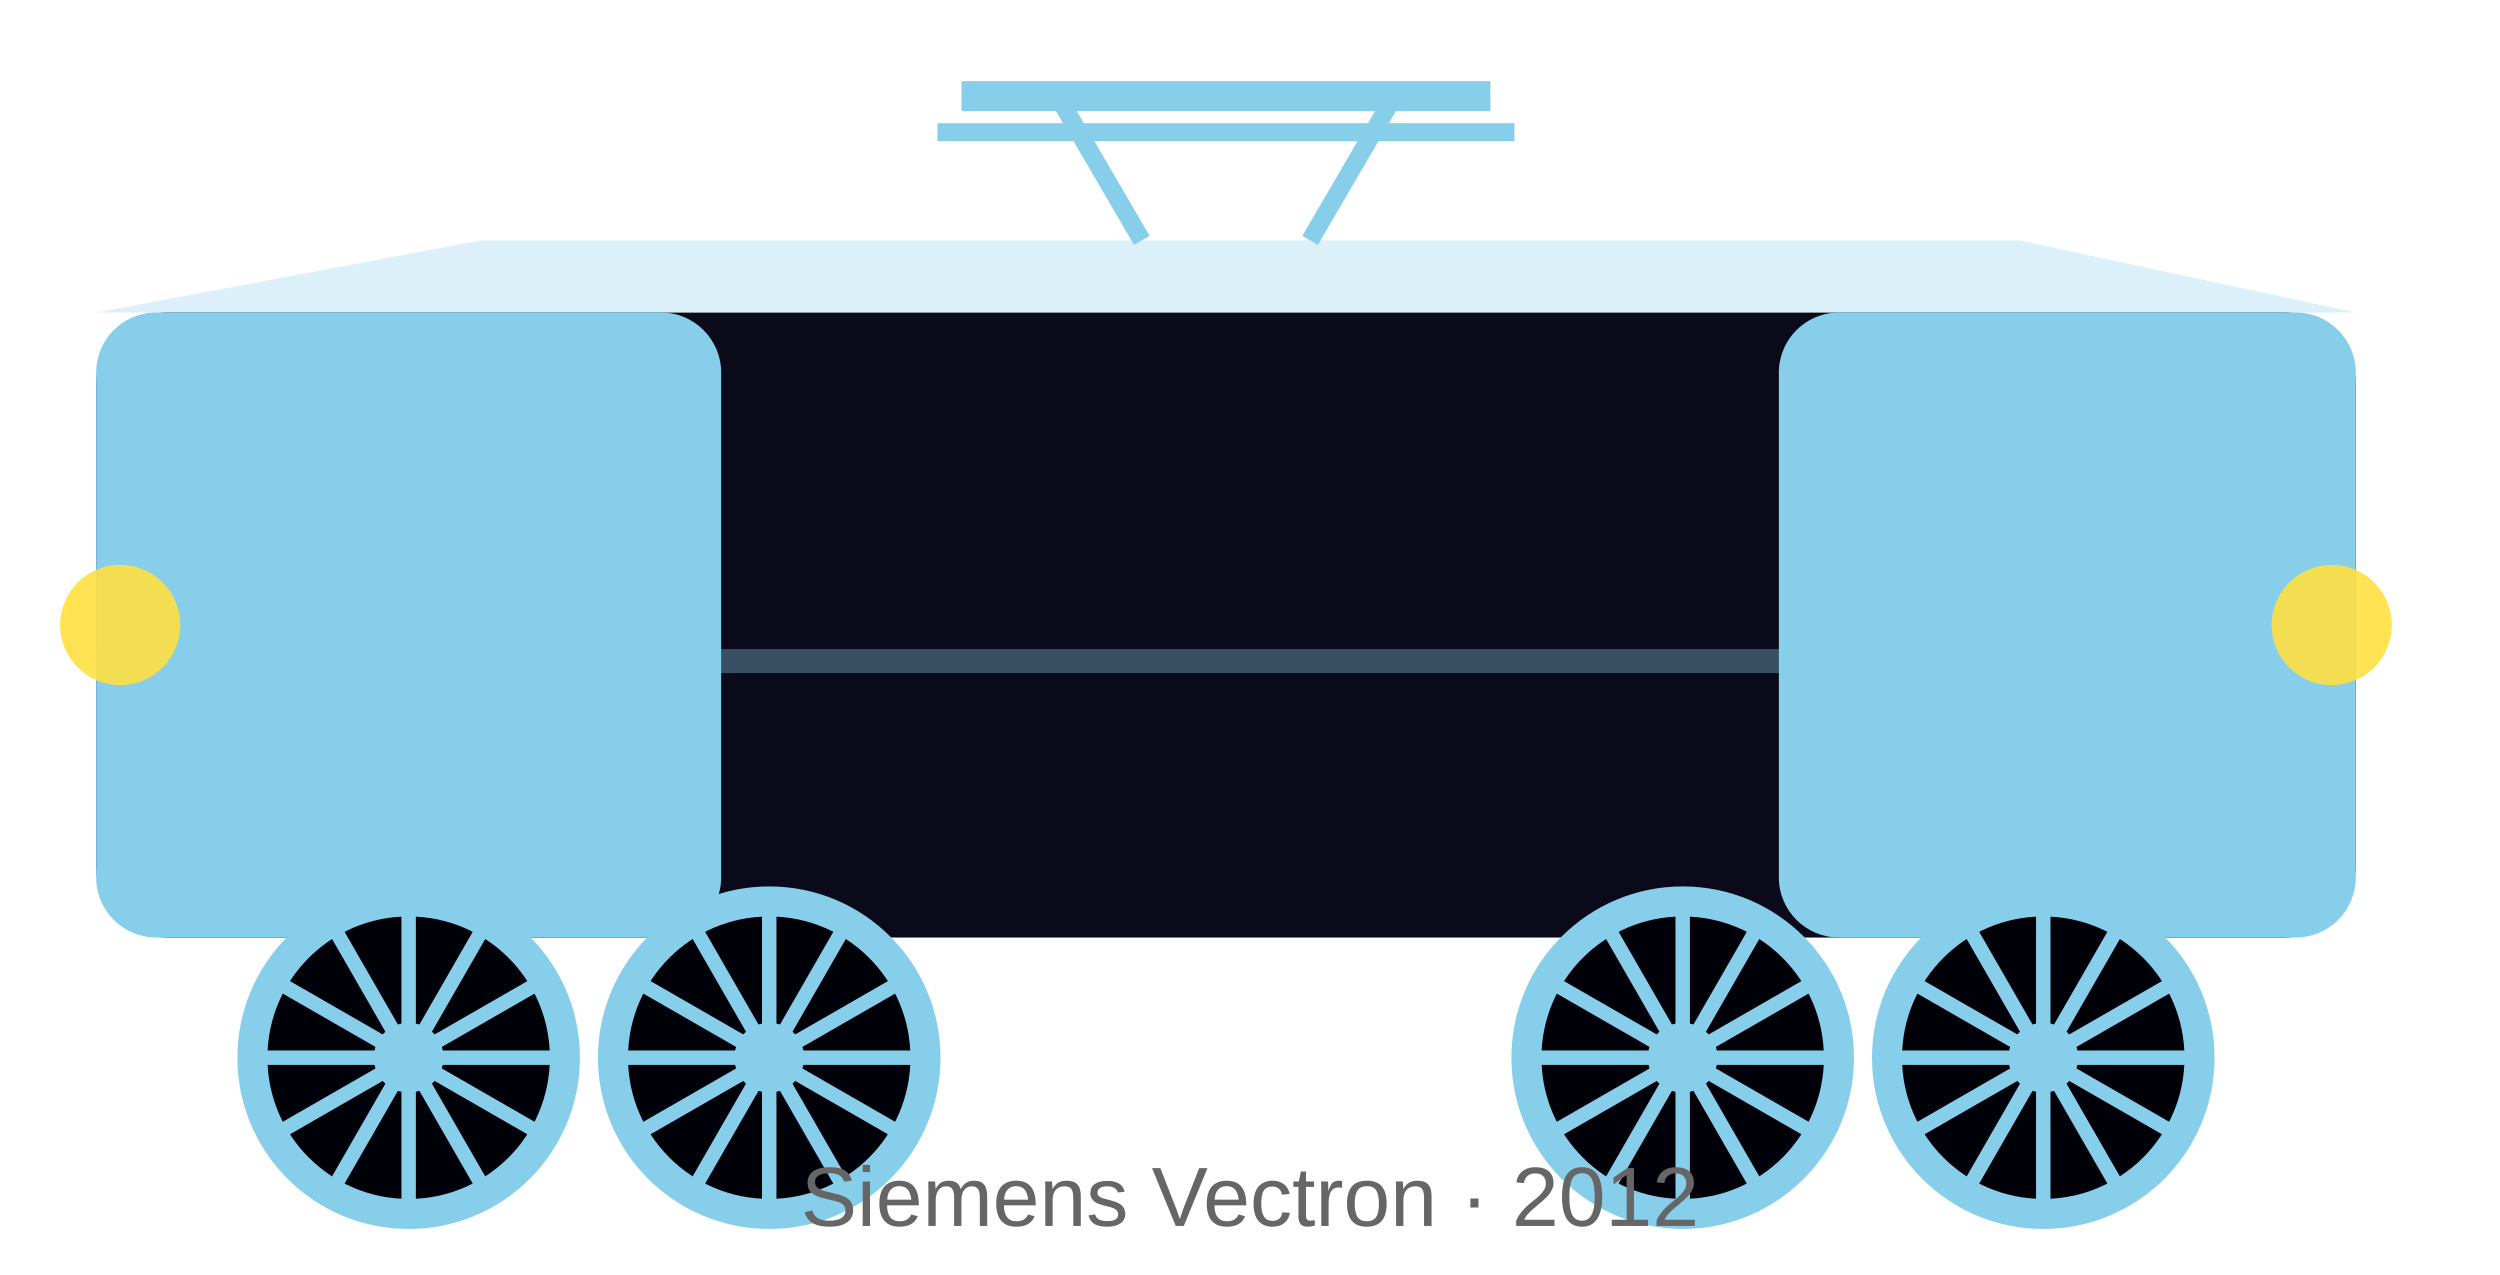
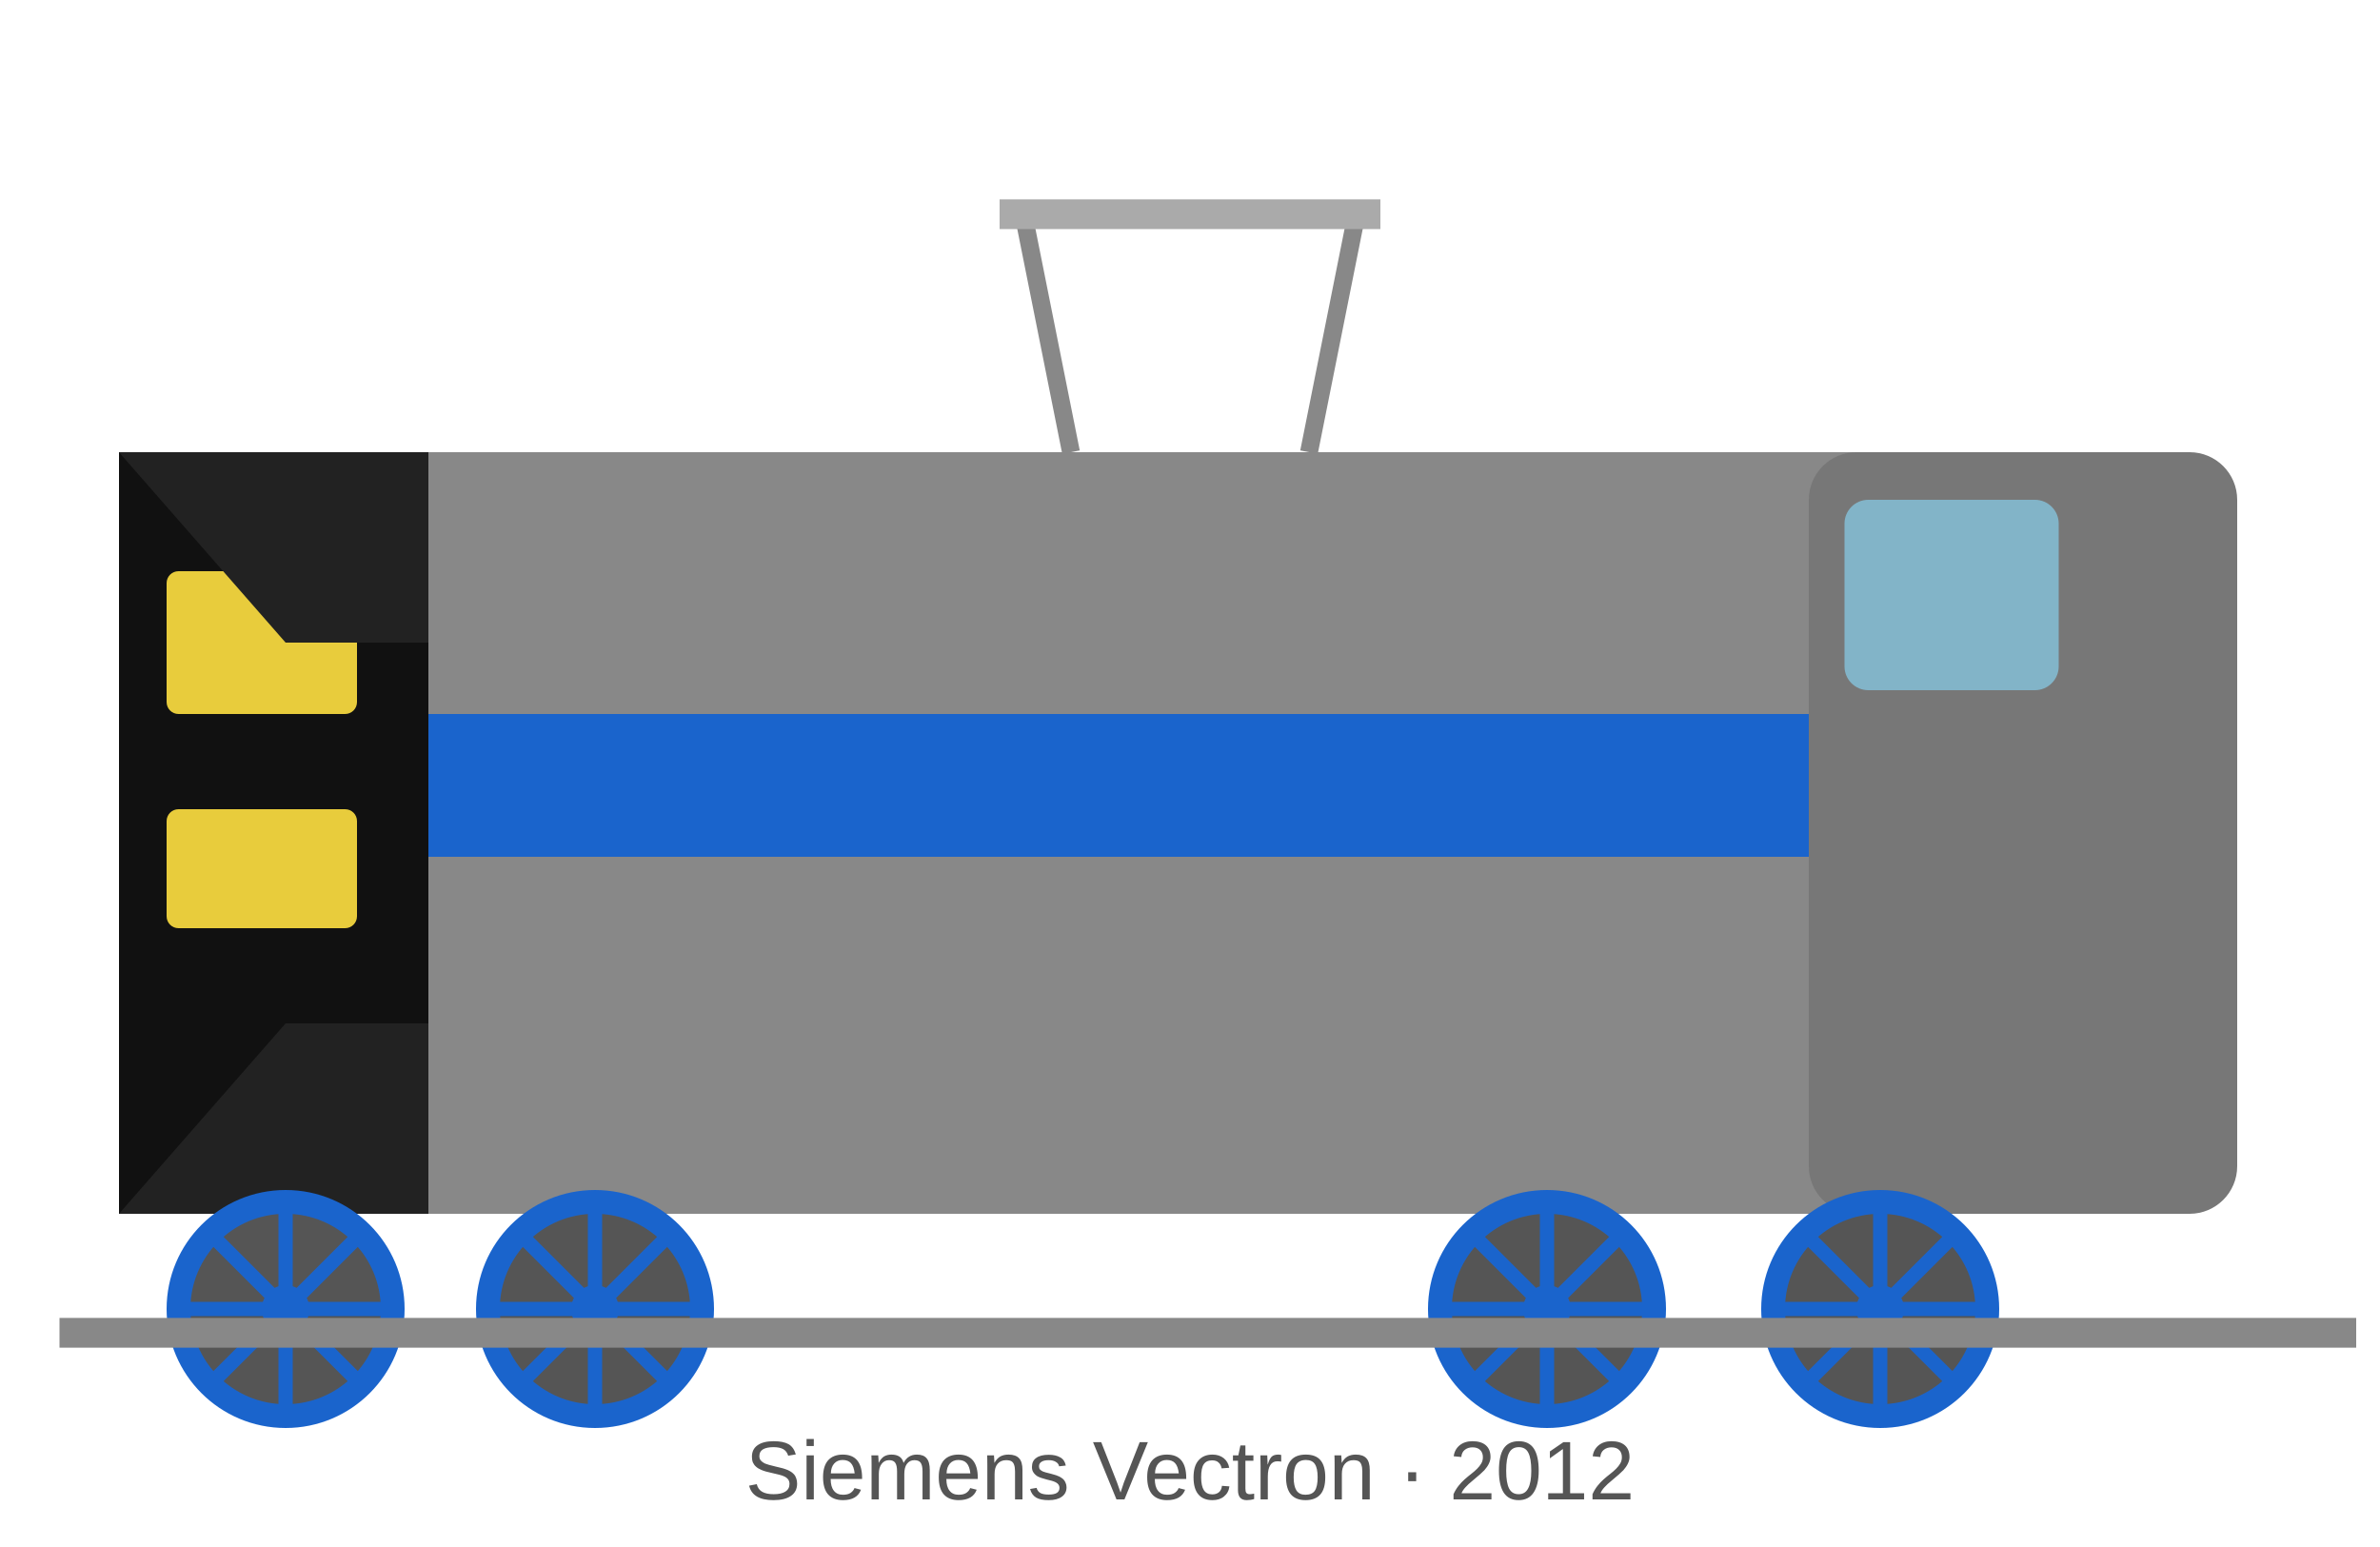
- <svg xmlns="http://www.w3.org/2000/svg" viewBox="0 0 208 106" width="208" height="106">
-   <rect x="8" y="26" width="188" height="52" rx="6" fill="#0A0A1A" />
-   <path d="M8,26 L40,20 L168,20 L196,26" fill="#87CEEB" opacity="0.3" />
-   <rect x="8" y="26" width="52" height="52" rx="5" fill="#87CEEB" />
-   <rect x="148" y="26" width="48" height="52" rx="5" fill="#87CEEB" />
-   <rect x="15" y="32" width="16" height="13" rx="2" fill="#87CEEB" opacity="0.75" />
-   <rect x="36" y="32" width="12" height="13" rx="2" fill="#87CEEB" opacity="0.65" />
-   <rect x="156" y="32" width="16" height="13" rx="2" fill="#87CEEB" opacity="0.75" />
-   <rect x="176" y="32" width="13" height="13" rx="2" fill="#87CEEB" opacity="0.65" />
-   <path d="M8,55 L196,55" stroke="#87CEEB" stroke-width="2" opacity="0.35" />
-   <line x1="95" y1="20" x2="88" y2="8" stroke="#87CEEB" stroke-width="1.5" />
-   <line x1="109" y1="20" x2="116" y2="8" stroke="#87CEEB" stroke-width="1.5" />
-   <line x1="80" y1="8" x2="124" y2="8" stroke="#87CEEB" stroke-width="2.5" />
-   <line x1="78" y1="11" x2="126" y2="11" stroke="#87CEEB" stroke-width="1.5" />
-   <circle cx="10" cy="52" r="5" fill="#FFE040" opacity="0.9" />
-   <circle cx="194" cy="52" r="5" fill="#FFE040" opacity="0.9" />
-   <circle cx="34" cy="88" r="13" fill="#000008" stroke="#87CEEB" stroke-width="2.5" />
-   <line x1="47.0" y1="88.0" x2="21.0" y2="88.0" stroke="#87CEEB" stroke-width="1.2" />
-   <line x1="45.3" y1="94.5" x2="22.7" y2="81.5" stroke="#87CEEB" stroke-width="1.2" />
-   <line x1="40.5" y1="99.3" x2="27.5" y2="76.7" stroke="#87CEEB" stroke-width="1.2" />
-   <line x1="34.0" y1="101.0" x2="34.0" y2="75.0" stroke="#87CEEB" stroke-width="1.2" />
-   <line x1="27.5" y1="99.3" x2="40.5" y2="76.7" stroke="#87CEEB" stroke-width="1.2" />
-   <line x1="22.7" y1="94.5" x2="45.3" y2="81.5" stroke="#87CEEB" stroke-width="1.2" />
-   <circle cx="34" cy="88" r="2.9" fill="#87CEEB" />
-   <circle cx="64" cy="88" r="13" fill="#000008" stroke="#87CEEB" stroke-width="2.5" />
-   <line x1="77.0" y1="88.0" x2="51.0" y2="88.0" stroke="#87CEEB" stroke-width="1.2" />
-   <line x1="75.3" y1="94.5" x2="52.7" y2="81.5" stroke="#87CEEB" stroke-width="1.2" />
-   <line x1="70.5" y1="99.3" x2="57.5" y2="76.7" stroke="#87CEEB" stroke-width="1.2" />
-   <line x1="64.0" y1="101.0" x2="64.0" y2="75.0" stroke="#87CEEB" stroke-width="1.2" />
-   <line x1="57.5" y1="99.3" x2="70.5" y2="76.7" stroke="#87CEEB" stroke-width="1.2" />
-   <line x1="52.7" y1="94.5" x2="75.3" y2="81.5" stroke="#87CEEB" stroke-width="1.2" />
-   <circle cx="64" cy="88" r="2.9" fill="#87CEEB" />
-   <circle cx="140" cy="88" r="13" fill="#000008" stroke="#87CEEB" stroke-width="2.5" />
-   <line x1="153.0" y1="88.0" x2="127.0" y2="88.0" stroke="#87CEEB" stroke-width="1.2" />
-   <line x1="151.3" y1="94.5" x2="128.7" y2="81.5" stroke="#87CEEB" stroke-width="1.2" />
-   <line x1="146.5" y1="99.3" x2="133.5" y2="76.7" stroke="#87CEEB" stroke-width="1.2" />
-   <line x1="140.0" y1="101.0" x2="140.0" y2="75.0" stroke="#87CEEB" stroke-width="1.2" />
-   <line x1="133.5" y1="99.3" x2="146.5" y2="76.7" stroke="#87CEEB" stroke-width="1.2" />
-   <line x1="128.7" y1="94.5" x2="151.3" y2="81.5" stroke="#87CEEB" stroke-width="1.2" />
-   <circle cx="140" cy="88" r="2.9" fill="#87CEEB" />
-   <circle cx="170" cy="88" r="13" fill="#000008" stroke="#87CEEB" stroke-width="2.5" />
-   <line x1="183.0" y1="88.0" x2="157.0" y2="88.0" stroke="#87CEEB" stroke-width="1.2" />
-   <line x1="181.3" y1="94.5" x2="158.7" y2="81.5" stroke="#87CEEB" stroke-width="1.2" />
-   <line x1="176.5" y1="99.3" x2="163.5" y2="76.7" stroke="#87CEEB" stroke-width="1.2" />
-   <line x1="170.0" y1="101.0" x2="170.0" y2="75.0" stroke="#87CEEB" stroke-width="1.2" />
-   <line x1="163.5" y1="99.3" x2="176.5" y2="76.7" stroke="#87CEEB" stroke-width="1.2" />
-   <line x1="158.7" y1="94.5" x2="181.3" y2="81.5" stroke="#87CEEB" stroke-width="1.2" />
-   <circle cx="170" cy="88" r="2.9" fill="#87CEEB" />
-   <text x="104" y="102" font-family="Arial,sans-serif" font-size="7" fill="#666" text-anchor="middle">Siemens Vectron · 2012</text>
+ <svg xmlns="http://www.w3.org/2000/svg" viewBox="0 0 200 130" width="200" height="130">
+   <rect x="10" y="38" width="178" height="64" rx="5" fill="#888" />
+   <polygon points="10,38 10,102 36,102 36,38" fill="#111" />
+   <rect x="14" y="48" width="16" height="12" rx="1" fill="#FFE040" opacity="0.9" />
+   <rect x="14" y="68" width="16" height="10" rx="1" fill="#FFE040" opacity="0.9" />
+   <polygon points="10,38 36,38 36,54 24,54" fill="#222" />
+   <polygon points="10,102 36,102 36,86 24,86" fill="#222" />
+   <rect x="152" y="38" width="36" height="64" rx="4" fill="#777" />
+   <rect x="155" y="42" width="18" height="16" rx="2" fill="#87CEEB" opacity="0.7" />
+   <rect x="36" y="60" width="116" height="12" fill="#1a64cc" />
+   <line x1="90" y1="38" x2="86" y2="18" stroke="#888" stroke-width="1.5" />
+   <line x1="110" y1="38" x2="114" y2="18" stroke="#888" stroke-width="1.5" />
+   <line x1="84" y1="18" x2="116" y2="18" stroke="#aaa" stroke-width="2.5" />
+   <circle cx="24" cy="110" r="9" fill="#555" stroke="#1a64cc" stroke-width="2" />
+   <line x1="33.0" y1="110.0" x2="15.0" y2="110.0" stroke="#1a64cc" stroke-width="1.2" />
+   <line x1="30.4" y1="116.4" x2="17.6" y2="103.6" stroke="#1a64cc" stroke-width="1.2" />
+   <line x1="24.0" y1="119.0" x2="24.0" y2="101.0" stroke="#1a64cc" stroke-width="1.2" />
+   <line x1="17.6" y1="116.4" x2="30.4" y2="103.6" stroke="#1a64cc" stroke-width="1.2" />
+   <circle cx="24" cy="110" r="2.0" fill="#1a64cc" />
+   <circle cx="50" cy="110" r="9" fill="#555" stroke="#1a64cc" stroke-width="2" />
+   <line x1="59.0" y1="110.0" x2="41.0" y2="110.0" stroke="#1a64cc" stroke-width="1.2" />
+   <line x1="56.4" y1="116.4" x2="43.6" y2="103.6" stroke="#1a64cc" stroke-width="1.2" />
+   <line x1="50.0" y1="119.0" x2="50.0" y2="101.0" stroke="#1a64cc" stroke-width="1.2" />
+   <line x1="43.6" y1="116.4" x2="56.4" y2="103.6" stroke="#1a64cc" stroke-width="1.2" />
+   <circle cx="50" cy="110" r="2.0" fill="#1a64cc" />
+   <circle cx="130" cy="110" r="9" fill="#555" stroke="#1a64cc" stroke-width="2" />
+   <line x1="139.0" y1="110.0" x2="121.0" y2="110.0" stroke="#1a64cc" stroke-width="1.2" />
+   <line x1="136.4" y1="116.4" x2="123.6" y2="103.6" stroke="#1a64cc" stroke-width="1.2" />
+   <line x1="130.0" y1="119.0" x2="130.0" y2="101.0" stroke="#1a64cc" stroke-width="1.2" />
+   <line x1="123.6" y1="116.4" x2="136.4" y2="103.6" stroke="#1a64cc" stroke-width="1.2" />
+   <circle cx="130" cy="110" r="2.0" fill="#1a64cc" />
+   <circle cx="158" cy="110" r="9" fill="#555" stroke="#1a64cc" stroke-width="2" />
+   <line x1="167.0" y1="110.0" x2="149.0" y2="110.0" stroke="#1a64cc" stroke-width="1.2" />
+   <line x1="164.4" y1="116.4" x2="151.6" y2="103.6" stroke="#1a64cc" stroke-width="1.2" />
+   <line x1="158.0" y1="119.0" x2="158.0" y2="101.0" stroke="#1a64cc" stroke-width="1.2" />
+   <line x1="151.6" y1="116.4" x2="164.4" y2="103.6" stroke="#1a64cc" stroke-width="1.2" />
+   <circle cx="158" cy="110" r="2.0" fill="#1a64cc" />
+   <line x1="5" y1="112" x2="198" y2="112" stroke="#888" stroke-width="2.5" />
+   <text x="100" y="126" font-family="Arial,sans-serif" font-size="7" fill="#555" text-anchor="middle">Siemens Vectron · 2012</text>
</svg>
